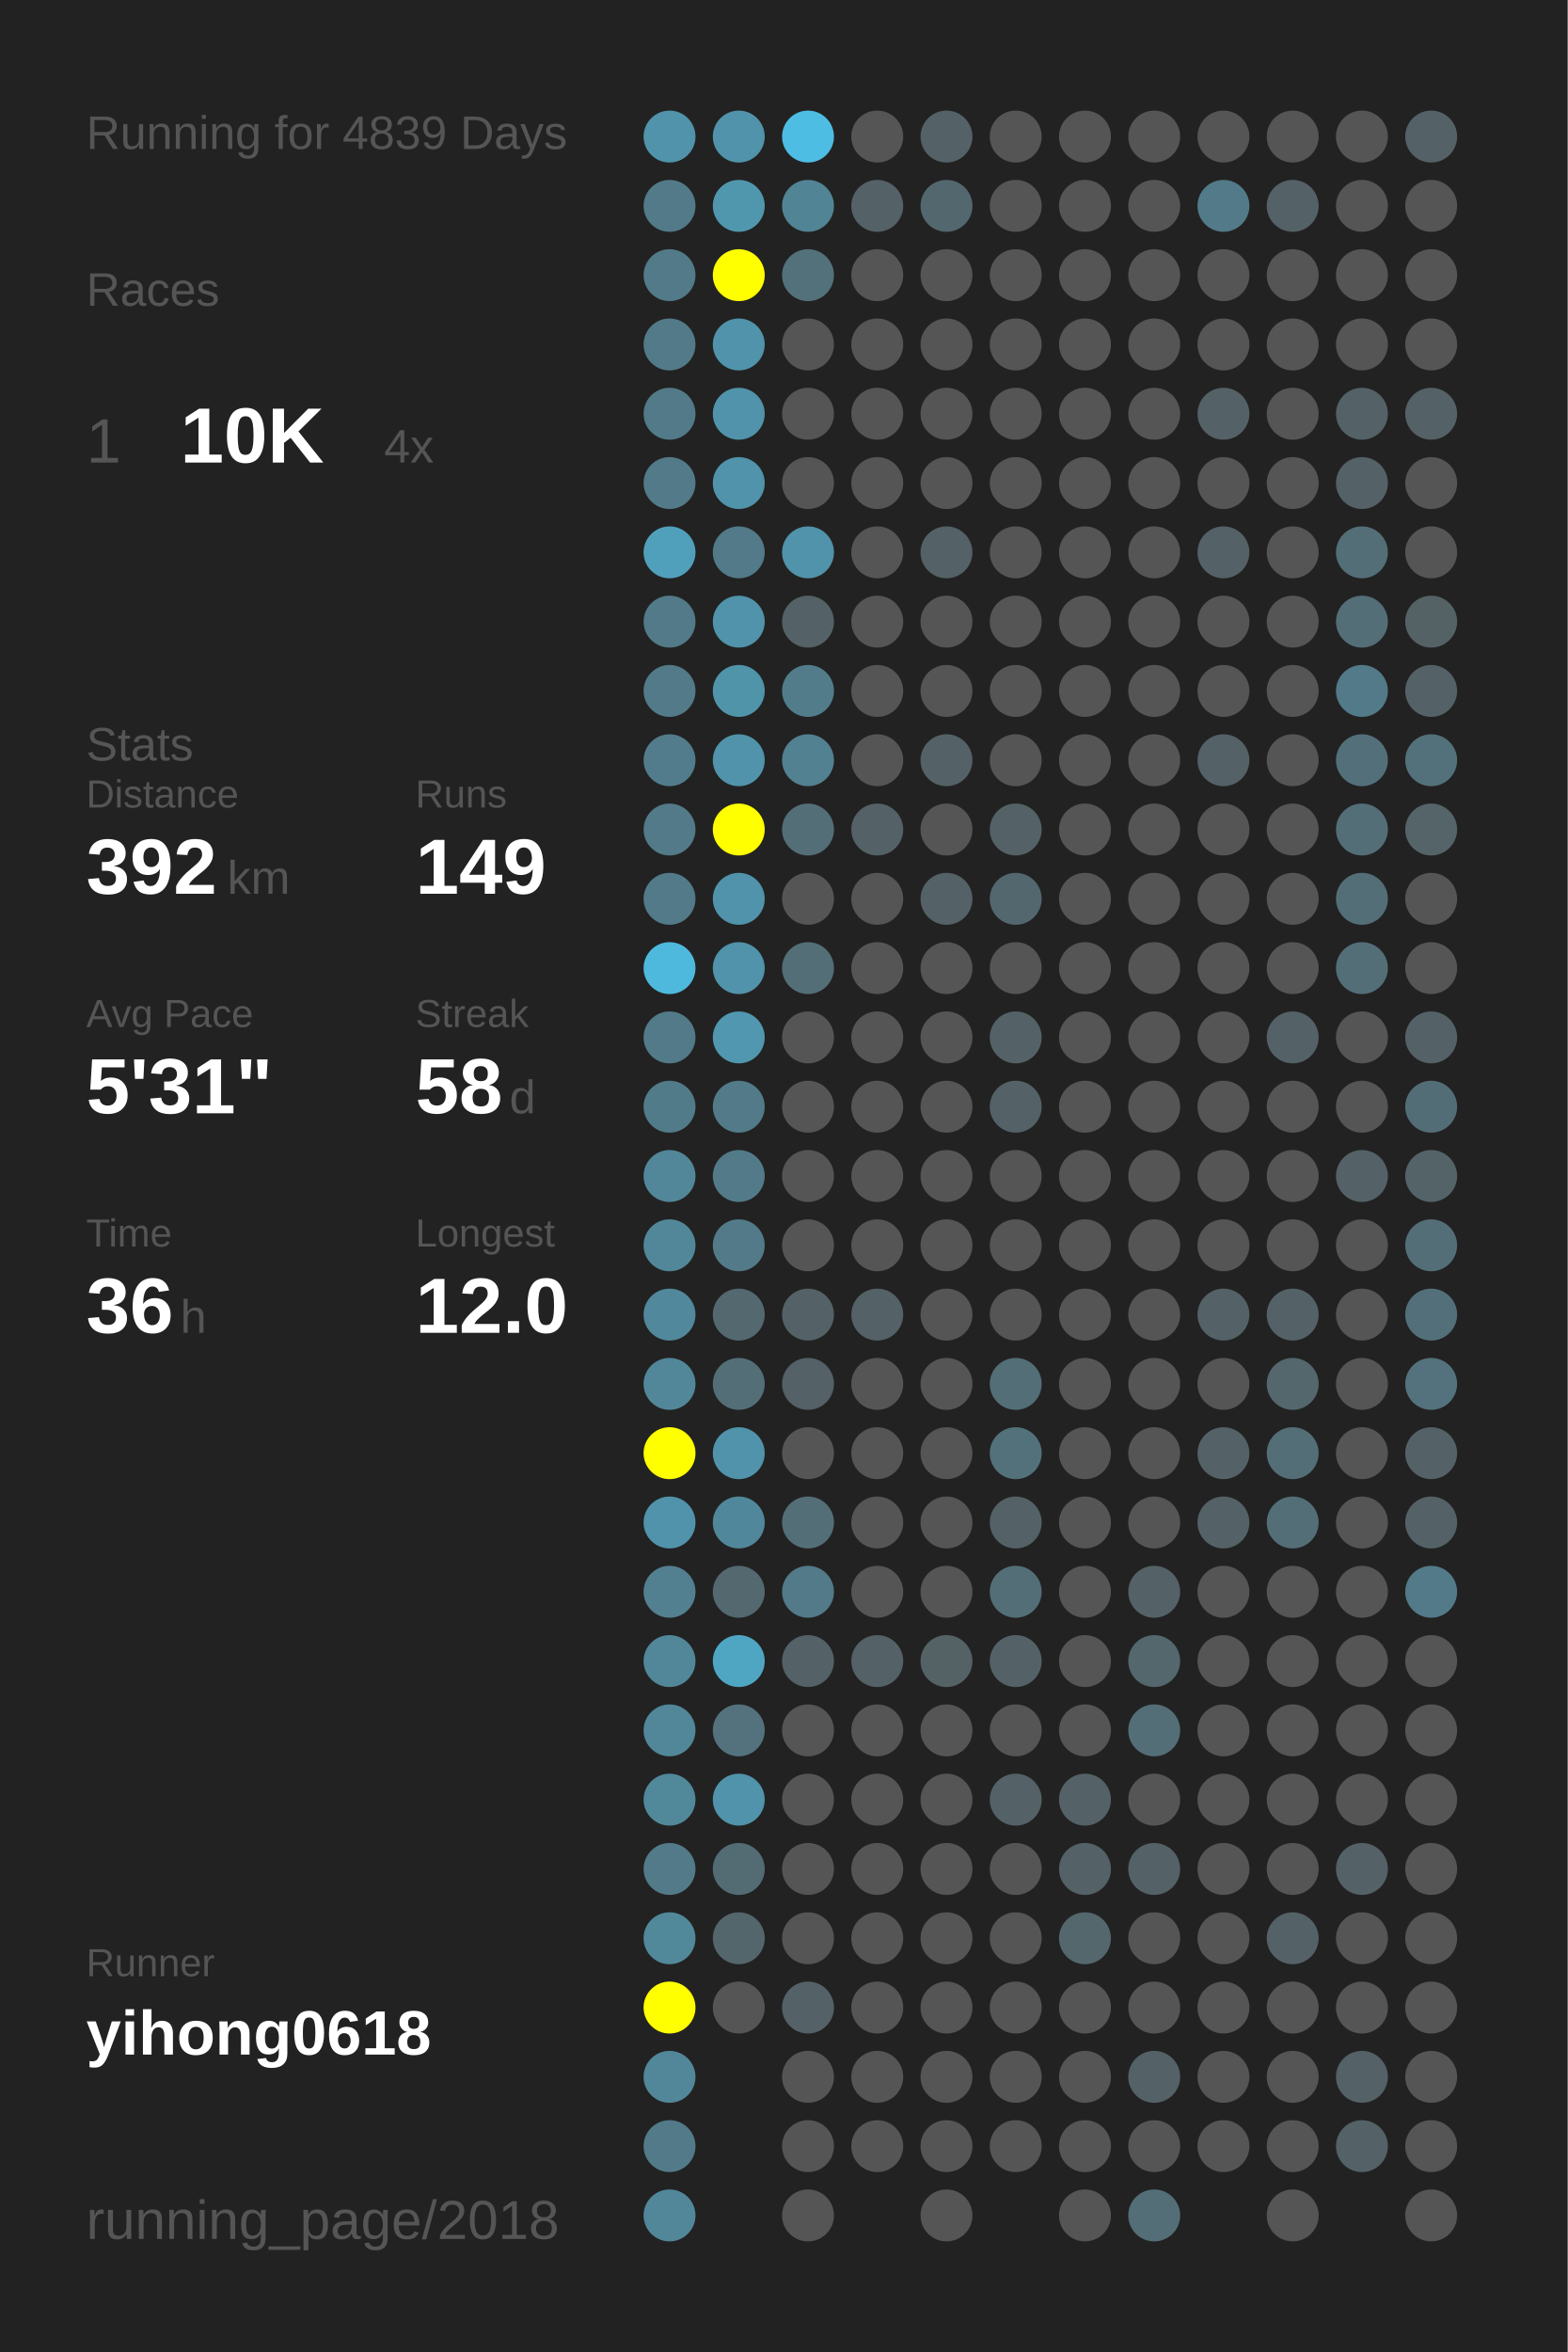
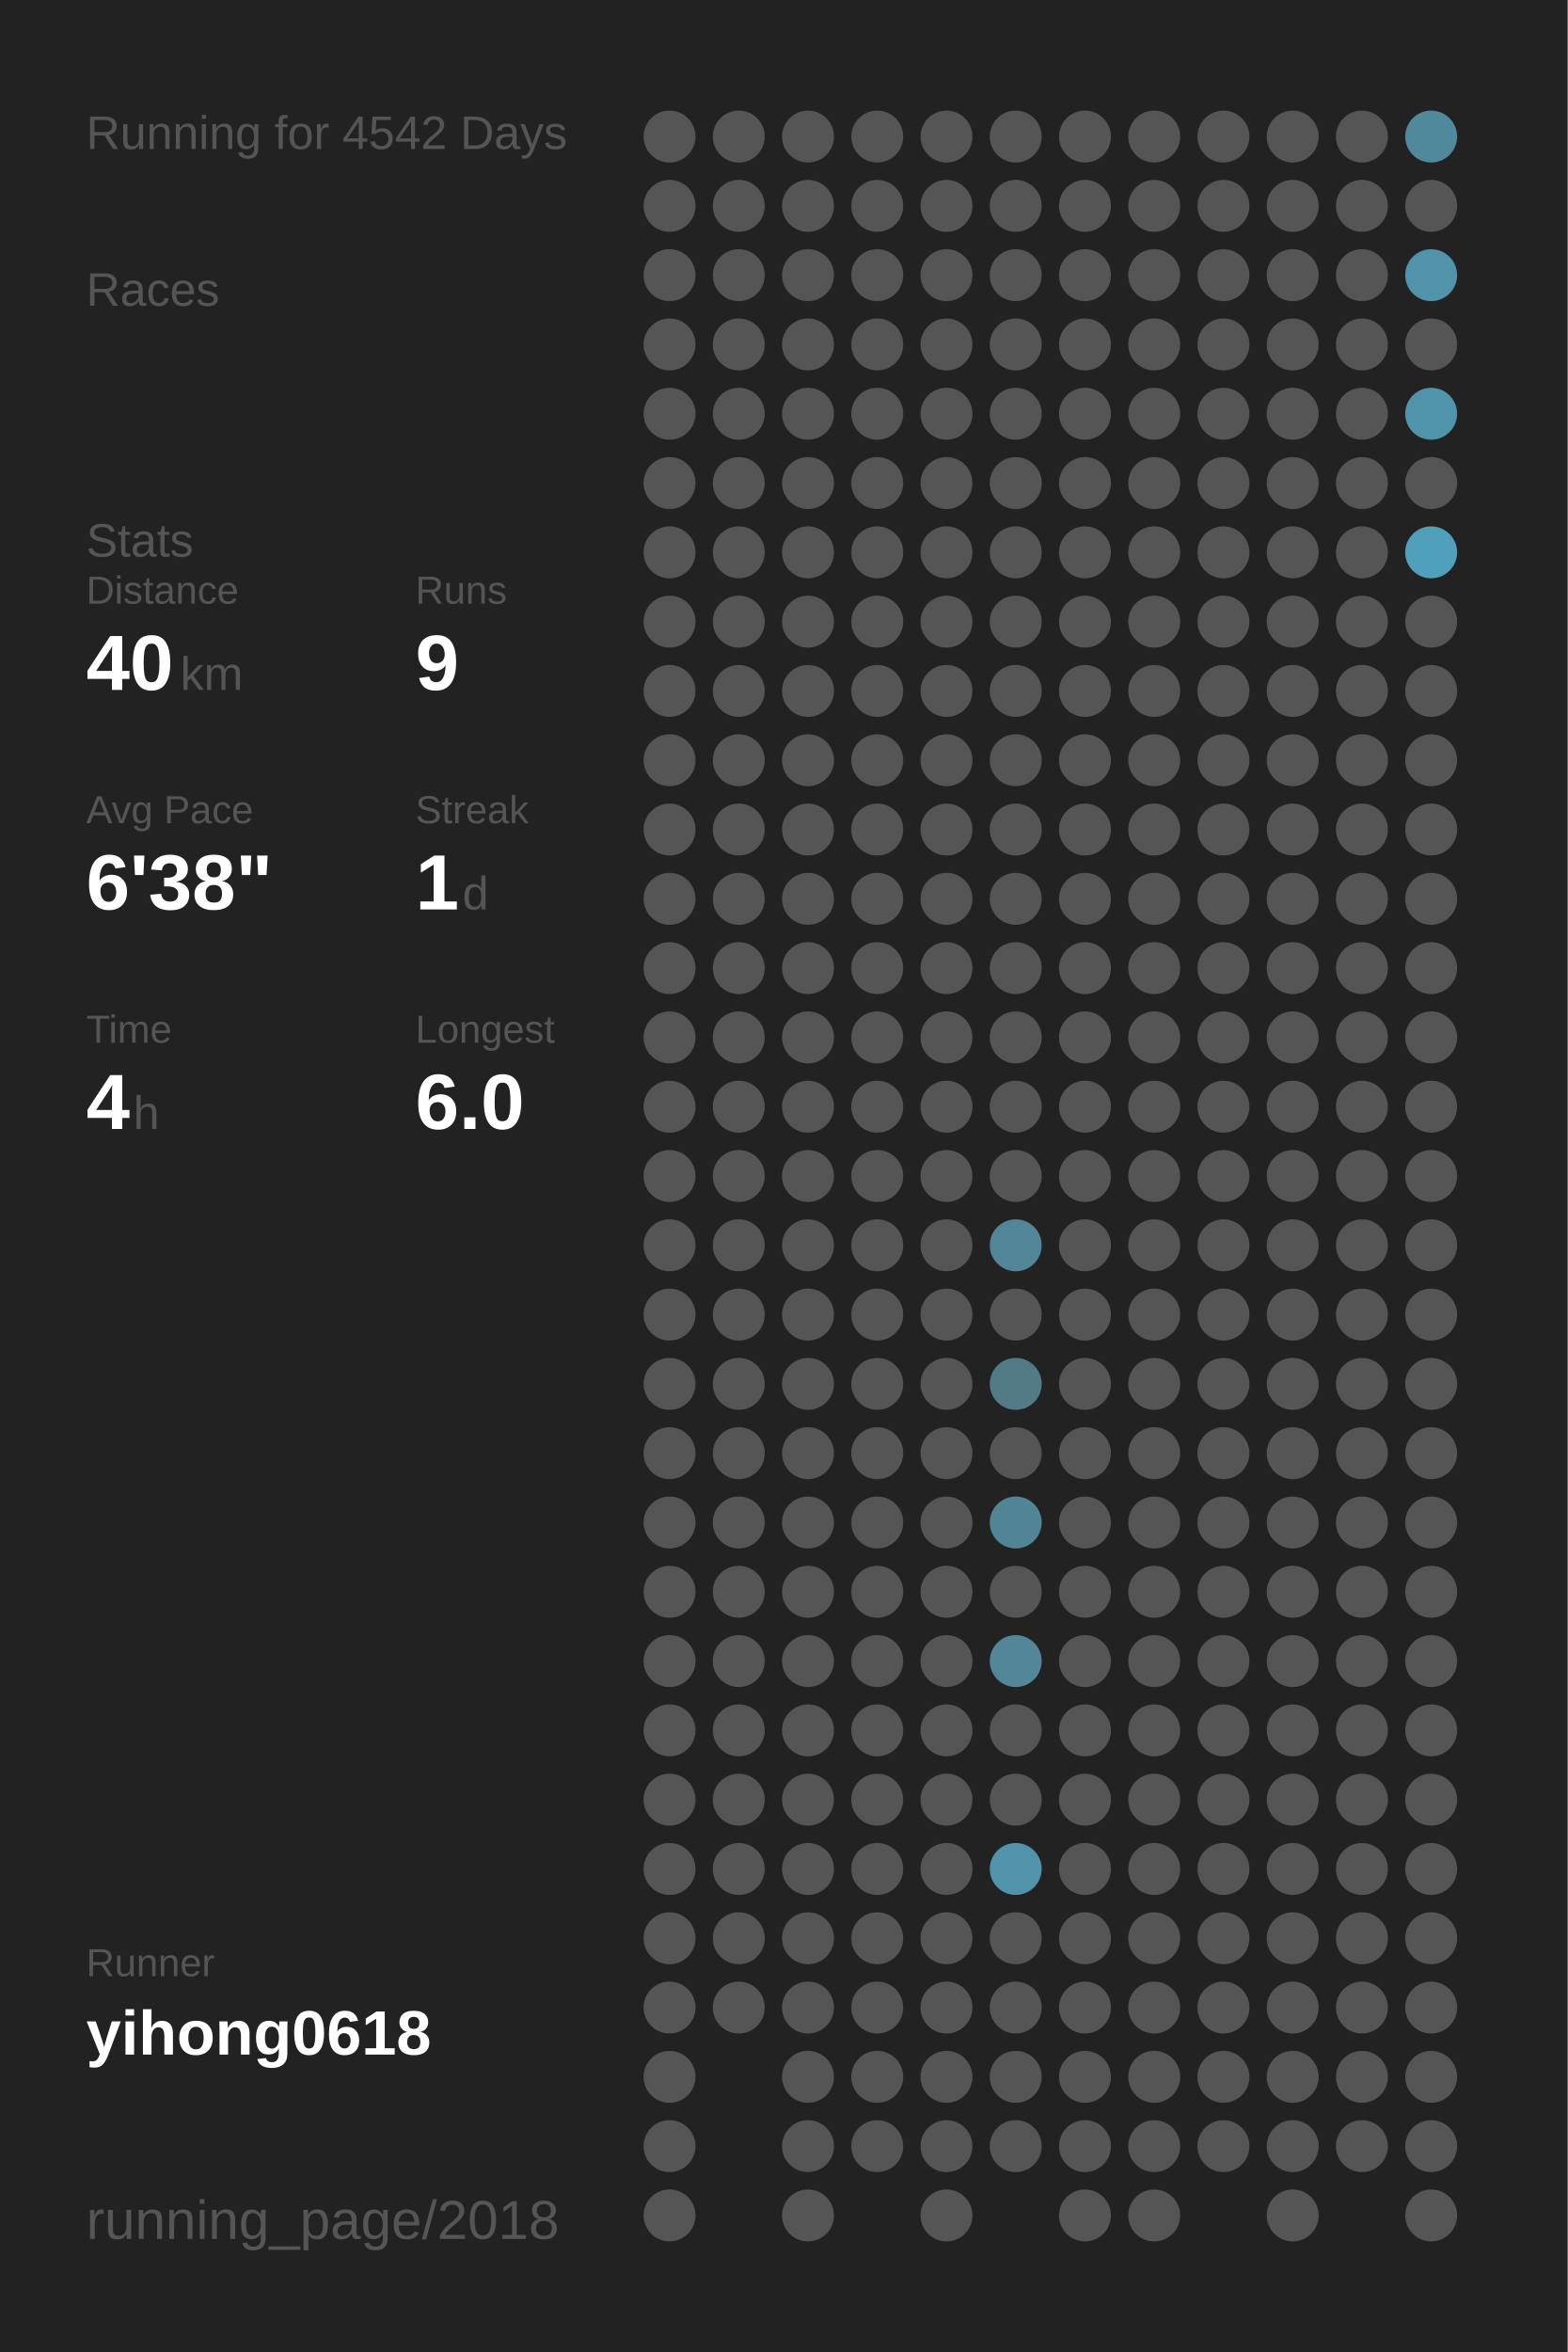
<svg xmlns="http://www.w3.org/2000/svg" baseProfile="full" height="300mm" version="1.1" viewBox="0,0,200,300" width="200mm">
  <defs />
  <rect fill="#222222" height="300" width="200" x="0" y="0" />
-   <text fill="#555555" style="font-size:6px; font-family:Arial;" x="11" y="19">Running for 4839 Days</text>
+   <text fill="#555555" style="font-size:6px; font-family:Arial;" x="11" y="19">Running for 4542 Days</text>
  <text fill="#555555" style="font-size:6px; font-family:Arial;" x="11" y="39">Races</text>
-   <text fill="#555555" style="font-size:8px; font-family:Arial;" x="11" y="59">1</text>
-   <text fill="#FFFFFF" style="font-size:10px; font-family:Arial; font-weight:bold;" x="23" y="59">10K</text>
-   <text fill="#555555" style="font-size:6px; font-family:Arial;" x="49" y="59">4x</text>
-   <text fill="#555555" style="font-size:6px; font-family:Arial;" x="11" y="97">Stats</text>
-   <text fill="#555555" style="font-size:5px; font-family:Arial;" x="11" y="103">Distance</text>
-   <text fill="#FFFFFF" style="font-size:10px; font-family:Arial; font-weight:bold;" x="11" y="114">392</text>
-   <text fill="#555555" style="font-size:6px; font-family:Arial;" x="29" y="114">km</text>
-   <text fill="#555555" style="font-size:5px; font-family:Arial;" x="53" y="103">Runs</text>
-   <text fill="#FFFFFF" style="font-size:10px; font-family:Arial; font-weight:bold;" x="53" y="114">149</text>
-   <text fill="#555555" style="font-size:5px; font-family:Arial;" x="11" y="131">Avg Pace</text>
-   <text fill="#FFFFFF" style="font-size:10px; font-family:Arial; font-weight:bold;" x="11" y="142">5'31"</text>
-   <text fill="#555555" style="font-size:5px; font-family:Arial;" x="53" y="131">Streak</text>
-   <text fill="#FFFFFF" style="font-size:10px; font-family:Arial; font-weight:bold;" x="53" y="142">58</text>
-   <text fill="#555555" style="font-size:6px; font-family:Arial;" x="65" y="142">d</text>
-   <text fill="#555555" style="font-size:5px; font-family:Arial;" x="11" y="159">Time</text>
-   <text fill="#FFFFFF" style="font-size:10px; font-family:Arial; font-weight:bold;" x="11" y="170">36</text>
-   <text fill="#555555" style="font-size:6px; font-family:Arial;" x="23" y="170">h</text>
-   <text fill="#555555" style="font-size:5px; font-family:Arial;" x="53" y="159">Longest</text>
-   <text fill="#FFFFFF" style="font-size:10px; font-family:Arial; font-weight:bold;" x="53" y="170">12.0</text>
+   <text fill="#555555" style="font-size:6px; font-family:Arial;" x="11" y="71">Stats</text>
+   <text fill="#555555" style="font-size:5px; font-family:Arial;" x="11" y="77">Distance</text>
+   <text fill="#FFFFFF" style="font-size:10px; font-family:Arial; font-weight:bold;" x="11" y="88">40</text>
+   <text fill="#555555" style="font-size:6px; font-family:Arial;" x="23" y="88">km</text>
+   <text fill="#555555" style="font-size:5px; font-family:Arial;" x="53" y="77">Runs</text>
+   <text fill="#FFFFFF" style="font-size:10px; font-family:Arial; font-weight:bold;" x="53" y="88">9</text>
+   <text fill="#555555" style="font-size:5px; font-family:Arial;" x="11" y="105">Avg Pace</text>
+   <text fill="#FFFFFF" style="font-size:10px; font-family:Arial; font-weight:bold;" x="11" y="116">6'38"</text>
+   <text fill="#555555" style="font-size:5px; font-family:Arial;" x="53" y="105">Streak</text>
+   <text fill="#FFFFFF" style="font-size:10px; font-family:Arial; font-weight:bold;" x="53" y="116">1</text>
+   <text fill="#555555" style="font-size:6px; font-family:Arial;" x="59" y="116">d</text>
+   <text fill="#555555" style="font-size:5px; font-family:Arial;" x="11" y="133">Time</text>
+   <text fill="#FFFFFF" style="font-size:10px; font-family:Arial; font-weight:bold;" x="11" y="144">4</text>
+   <text fill="#555555" style="font-size:6px; font-family:Arial;" x="17" y="144">h</text>
+   <text fill="#555555" style="font-size:5px; font-family:Arial;" x="53" y="133">Longest</text>
+   <text fill="#FFFFFF" style="font-size:10px; font-family:Arial; font-weight:bold;" x="53" y="144">6.0</text>
  <text fill="#555555" style="font-size:5px; font-family:Arial;" x="11" y="252.065">Runner</text>
  <text fill="#FFFFFF" style="font-size:8px; font-family:Arial; font-weight:bold;" x="11" y="262.065">yihong0618</text>
  <text fill="#555555" style="font-size:7px; font-family:Arial;" x="11" y="285.581">running_page/2018</text>
-   <circle cx="85.417" cy="17.419" fill="#5093aa" r="3.312" />
-   <circle cx="85.417" cy="26.258" fill="#527a88" r="3.312" />
-   <circle cx="85.417" cy="35.097" fill="#527a88" r="3.312" />
-   <circle cx="85.417" cy="43.935" fill="#527a88" r="3.312" />
-   <circle cx="85.417" cy="52.774" fill="#527a88" r="3.312" />
-   <circle cx="85.417" cy="61.613" fill="#527a88" r="3.312" />
-   <circle cx="85.417" cy="70.452" fill="#50a0bb" r="3.312" />
-   <circle cx="85.417" cy="79.29" fill="#527a88" r="3.312" />
-   <circle cx="85.417" cy="88.129" fill="#527a88" r="3.312" />
-   <circle cx="85.417" cy="96.968" fill="#527c8b" r="3.312" />
-   <circle cx="85.417" cy="105.806" fill="#527a88" r="3.312" />
-   <circle cx="85.417" cy="114.645" fill="#527a88" r="3.312" />
-   <circle cx="85.417" cy="123.484" fill="#4eb9dd" r="3.312" />
-   <circle cx="85.417" cy="132.323" fill="#527a88" r="3.312" />
-   <circle cx="85.417" cy="141.161" fill="#527b89" r="3.312" />
-   <circle cx="85.417" cy="150" fill="#518799" r="3.312" />
-   <circle cx="85.417" cy="158.839" fill="#518799" r="3.312" />
-   <circle cx="85.417" cy="167.677" fill="#51889b" r="3.312" />
-   <circle cx="85.417" cy="176.516" fill="#518799" r="3.312" />
-   <circle cx="85.417" cy="185.355" fill="#FFFF00" r="3.312" />
-   <circle cx="85.417" cy="194.194" fill="#5093aa" r="3.312" />
-   <circle cx="85.417" cy="203.032" fill="#528090" r="3.312" />
-   <circle cx="85.417" cy="211.871" fill="#518799" r="3.312" />
-   <circle cx="85.417" cy="220.71" fill="#518799" r="3.312" />
-   <circle cx="85.417" cy="229.548" fill="#51889a" r="3.312" />
-   <circle cx="85.417" cy="238.387" fill="#527a88" r="3.312" />
-   <circle cx="85.417" cy="247.226" fill="#51899b" r="3.312" />
-   <circle cx="85.417" cy="256.065" fill="#FFFF00" r="3.312" />
-   <circle cx="85.417" cy="264.903" fill="#518799" r="3.312" />
-   <circle cx="85.417" cy="273.742" fill="#527a88" r="3.312" />
-   <circle cx="85.417" cy="282.581" fill="#518799" r="3.312" />
-   <circle cx="94.25" cy="17.419" fill="#5093aa" r="3.312" />
-   <circle cx="94.25" cy="26.258" fill="#5097ae" r="3.312" />
-   <circle cx="94.25" cy="35.097" fill="#FFFF00" r="3.312" />
-   <circle cx="94.25" cy="43.935" fill="#5093aa" r="3.312" />
-   <circle cx="94.25" cy="52.774" fill="#5093aa" r="3.312" />
-   <circle cx="94.25" cy="61.613" fill="#5093aa" r="3.312" />
-   <circle cx="94.25" cy="70.452" fill="#527a88" r="3.312" />
-   <circle cx="94.25" cy="79.29" fill="#5093aa" r="3.312" />
-   <circle cx="94.25" cy="88.129" fill="#5094aa" r="3.312" />
-   <circle cx="94.25" cy="96.968" fill="#5093aa" r="3.312" />
-   <circle cx="94.25" cy="105.806" fill="#FFFF00" r="3.312" />
-   <circle cx="94.25" cy="114.645" fill="#5093aa" r="3.312" />
-   <circle cx="94.25" cy="123.484" fill="#5093aa" r="3.312" />
-   <circle cx="94.25" cy="132.323" fill="#5097af" r="3.312" />
-   <circle cx="94.25" cy="141.161" fill="#527a88" r="3.312" />
-   <circle cx="94.25" cy="150" fill="#527a88" r="3.312" />
-   <circle cx="94.25" cy="158.839" fill="#527a88" r="3.312" />
-   <circle cx="94.25" cy="167.677" fill="#53686f" r="3.312" />
-   <circle cx="94.25" cy="176.516" fill="#536e77" r="3.312" />
-   <circle cx="94.25" cy="185.355" fill="#5093aa" r="3.312" />
-   <circle cx="94.25" cy="194.194" fill="#51879a" r="3.312" />
-   <circle cx="94.25" cy="203.032" fill="#53686f" r="3.312" />
-   <circle cx="94.25" cy="211.871" fill="#4fa6c3" r="3.312" />
-   <circle cx="94.25" cy="220.71" fill="#53727d" r="3.312" />
-   <circle cx="94.25" cy="229.548" fill="#5093aa" r="3.312" />
-   <circle cx="94.25" cy="238.387" fill="#536c74" r="3.312" />
-   <circle cx="94.25" cy="247.226" fill="#53666c" r="3.312" />
+   <circle cx="85.417" cy="17.419" fill="#555555" r="3.312" />
+   <circle cx="85.417" cy="26.258" fill="#555555" r="3.312" />
+   <circle cx="85.417" cy="35.097" fill="#555555" r="3.312" />
+   <circle cx="85.417" cy="43.935" fill="#555555" r="3.312" />
+   <circle cx="85.417" cy="52.774" fill="#555555" r="3.312" />
+   <circle cx="85.417" cy="61.613" fill="#555555" r="3.312" />
+   <circle cx="85.417" cy="70.452" fill="#555555" r="3.312" />
+   <circle cx="85.417" cy="79.29" fill="#555555" r="3.312" />
+   <circle cx="85.417" cy="88.129" fill="#555555" r="3.312" />
+   <circle cx="85.417" cy="96.968" fill="#555555" r="3.312" />
+   <circle cx="85.417" cy="105.806" fill="#555555" r="3.312" />
+   <circle cx="85.417" cy="114.645" fill="#555555" r="3.312" />
+   <circle cx="85.417" cy="123.484" fill="#555555" r="3.312" />
+   <circle cx="85.417" cy="132.323" fill="#555555" r="3.312" />
+   <circle cx="85.417" cy="141.161" fill="#555555" r="3.312" />
+   <circle cx="85.417" cy="150" fill="#555555" r="3.312" />
+   <circle cx="85.417" cy="158.839" fill="#555555" r="3.312" />
+   <circle cx="85.417" cy="167.677" fill="#555555" r="3.312" />
+   <circle cx="85.417" cy="176.516" fill="#555555" r="3.312" />
+   <circle cx="85.417" cy="185.355" fill="#555555" r="3.312" />
+   <circle cx="85.417" cy="194.194" fill="#555555" r="3.312" />
+   <circle cx="85.417" cy="203.032" fill="#555555" r="3.312" />
+   <circle cx="85.417" cy="211.871" fill="#555555" r="3.312" />
+   <circle cx="85.417" cy="220.71" fill="#555555" r="3.312" />
+   <circle cx="85.417" cy="229.548" fill="#555555" r="3.312" />
+   <circle cx="85.417" cy="238.387" fill="#555555" r="3.312" />
+   <circle cx="85.417" cy="247.226" fill="#555555" r="3.312" />
+   <circle cx="85.417" cy="256.065" fill="#555555" r="3.312" />
+   <circle cx="85.417" cy="264.903" fill="#555555" r="3.312" />
+   <circle cx="85.417" cy="273.742" fill="#555555" r="3.312" />
+   <circle cx="85.417" cy="282.581" fill="#555555" r="3.312" />
+   <circle cx="94.25" cy="17.419" fill="#555555" r="3.312" />
+   <circle cx="94.25" cy="26.258" fill="#555555" r="3.312" />
+   <circle cx="94.25" cy="35.097" fill="#555555" r="3.312" />
+   <circle cx="94.25" cy="43.935" fill="#555555" r="3.312" />
+   <circle cx="94.25" cy="52.774" fill="#555555" r="3.312" />
+   <circle cx="94.25" cy="61.613" fill="#555555" r="3.312" />
+   <circle cx="94.25" cy="70.452" fill="#555555" r="3.312" />
+   <circle cx="94.25" cy="79.29" fill="#555555" r="3.312" />
+   <circle cx="94.25" cy="88.129" fill="#555555" r="3.312" />
+   <circle cx="94.25" cy="96.968" fill="#555555" r="3.312" />
+   <circle cx="94.25" cy="105.806" fill="#555555" r="3.312" />
+   <circle cx="94.25" cy="114.645" fill="#555555" r="3.312" />
+   <circle cx="94.25" cy="123.484" fill="#555555" r="3.312" />
+   <circle cx="94.25" cy="132.323" fill="#555555" r="3.312" />
+   <circle cx="94.25" cy="141.161" fill="#555555" r="3.312" />
+   <circle cx="94.25" cy="150" fill="#555555" r="3.312" />
+   <circle cx="94.25" cy="158.839" fill="#555555" r="3.312" />
+   <circle cx="94.25" cy="167.677" fill="#555555" r="3.312" />
+   <circle cx="94.25" cy="176.516" fill="#555555" r="3.312" />
+   <circle cx="94.25" cy="185.355" fill="#555555" r="3.312" />
+   <circle cx="94.25" cy="194.194" fill="#555555" r="3.312" />
+   <circle cx="94.25" cy="203.032" fill="#555555" r="3.312" />
+   <circle cx="94.25" cy="211.871" fill="#555555" r="3.312" />
+   <circle cx="94.25" cy="220.71" fill="#555555" r="3.312" />
+   <circle cx="94.25" cy="229.548" fill="#555555" r="3.312" />
+   <circle cx="94.25" cy="238.387" fill="#555555" r="3.312" />
+   <circle cx="94.25" cy="247.226" fill="#555555" r="3.312" />
  <circle cx="94.25" cy="256.065" fill="#555555" r="3.312" />
-   <circle cx="103.083" cy="17.419" fill="#4ebde3" r="3.312" />
-   <circle cx="103.083" cy="26.258" fill="#518495" r="3.312" />
-   <circle cx="103.083" cy="35.097" fill="#53717b" r="3.312" />
+   <circle cx="103.083" cy="17.419" fill="#555555" r="3.312" />
+   <circle cx="103.083" cy="26.258" fill="#555555" r="3.312" />
+   <circle cx="103.083" cy="35.097" fill="#555555" r="3.312" />
  <circle cx="103.083" cy="43.935" fill="#555555" r="3.312" />
  <circle cx="103.083" cy="52.774" fill="#555555" r="3.312" />
  <circle cx="103.083" cy="61.613" fill="#555555" r="3.312" />
-   <circle cx="103.083" cy="70.452" fill="#5093aa" r="3.312" />
-   <circle cx="103.083" cy="79.29" fill="#546166" r="3.312" />
-   <circle cx="103.083" cy="88.129" fill="#527c8a" r="3.312" />
-   <circle cx="103.083" cy="96.968" fill="#528191" r="3.312" />
-   <circle cx="103.083" cy="105.806" fill="#536e77" r="3.312" />
+   <circle cx="103.083" cy="70.452" fill="#555555" r="3.312" />
+   <circle cx="103.083" cy="79.29" fill="#555555" r="3.312" />
+   <circle cx="103.083" cy="88.129" fill="#555555" r="3.312" />
+   <circle cx="103.083" cy="96.968" fill="#555555" r="3.312" />
+   <circle cx="103.083" cy="105.806" fill="#555555" r="3.312" />
  <circle cx="103.083" cy="114.645" fill="#555555" r="3.312" />
-   <circle cx="103.083" cy="123.484" fill="#536e77" r="3.312" />
+   <circle cx="103.083" cy="123.484" fill="#555555" r="3.312" />
  <circle cx="103.083" cy="132.323" fill="#555555" r="3.312" />
  <circle cx="103.083" cy="141.161" fill="#555555" r="3.312" />
  <circle cx="103.083" cy="150" fill="#555555" r="3.312" />
  <circle cx="103.083" cy="158.839" fill="#555555" r="3.312" />
-   <circle cx="103.083" cy="167.677" fill="#546166" r="3.312" />
-   <circle cx="103.083" cy="176.516" fill="#546166" r="3.312" />
+   <circle cx="103.083" cy="167.677" fill="#555555" r="3.312" />
+   <circle cx="103.083" cy="176.516" fill="#555555" r="3.312" />
  <circle cx="103.083" cy="185.355" fill="#555555" r="3.312" />
-   <circle cx="103.083" cy="194.194" fill="#536e77" r="3.312" />
-   <circle cx="103.083" cy="203.032" fill="#527a88" r="3.312" />
-   <circle cx="103.083" cy="211.871" fill="#546166" r="3.312" />
+   <circle cx="103.083" cy="194.194" fill="#555555" r="3.312" />
+   <circle cx="103.083" cy="203.032" fill="#555555" r="3.312" />
+   <circle cx="103.083" cy="211.871" fill="#555555" r="3.312" />
  <circle cx="103.083" cy="220.71" fill="#555555" r="3.312" />
  <circle cx="103.083" cy="229.548" fill="#555555" r="3.312" />
  <circle cx="103.083" cy="238.387" fill="#555555" r="3.312" />
  <circle cx="103.083" cy="247.226" fill="#555555" r="3.312" />
-   <circle cx="103.083" cy="256.065" fill="#546166" r="3.312" />
+   <circle cx="103.083" cy="256.065" fill="#555555" r="3.312" />
  <circle cx="103.083" cy="264.903" fill="#555555" r="3.312" />
  <circle cx="103.083" cy="273.742" fill="#555555" r="3.312" />
  <circle cx="103.083" cy="282.581" fill="#555555" r="3.312" />
  <circle cx="111.917" cy="17.419" fill="#555555" r="3.312" />
-   <circle cx="111.917" cy="26.258" fill="#546166" r="3.312" />
+   <circle cx="111.917" cy="26.258" fill="#555555" r="3.312" />
  <circle cx="111.917" cy="35.097" fill="#555555" r="3.312" />
  <circle cx="111.917" cy="43.935" fill="#555555" r="3.312" />
  <circle cx="111.917" cy="52.774" fill="#555555" r="3.312" />
  <circle cx="111.917" cy="61.613" fill="#555555" r="3.312" />
  <circle cx="111.917" cy="70.452" fill="#555555" r="3.312" />
  <circle cx="111.917" cy="79.29" fill="#555555" r="3.312" />
  <circle cx="111.917" cy="88.129" fill="#555555" r="3.312" />
  <circle cx="111.917" cy="96.968" fill="#555555" r="3.312" />
-   <circle cx="111.917" cy="105.806" fill="#546166" r="3.312" />
+   <circle cx="111.917" cy="105.806" fill="#555555" r="3.312" />
  <circle cx="111.917" cy="114.645" fill="#555555" r="3.312" />
  <circle cx="111.917" cy="123.484" fill="#555555" r="3.312" />
  <circle cx="111.917" cy="132.323" fill="#555555" r="3.312" />
  <circle cx="111.917" cy="141.161" fill="#555555" r="3.312" />
  <circle cx="111.917" cy="150" fill="#555555" r="3.312" />
  <circle cx="111.917" cy="158.839" fill="#555555" r="3.312" />
-   <circle cx="111.917" cy="167.677" fill="#546166" r="3.312" />
+   <circle cx="111.917" cy="167.677" fill="#555555" r="3.312" />
  <circle cx="111.917" cy="176.516" fill="#555555" r="3.312" />
  <circle cx="111.917" cy="185.355" fill="#555555" r="3.312" />
  <circle cx="111.917" cy="194.194" fill="#555555" r="3.312" />
  <circle cx="111.917" cy="203.032" fill="#555555" r="3.312" />
-   <circle cx="111.917" cy="211.871" fill="#546166" r="3.312" />
+   <circle cx="111.917" cy="211.871" fill="#555555" r="3.312" />
  <circle cx="111.917" cy="220.71" fill="#555555" r="3.312" />
  <circle cx="111.917" cy="229.548" fill="#555555" r="3.312" />
  <circle cx="111.917" cy="238.387" fill="#555555" r="3.312" />
  <circle cx="111.917" cy="247.226" fill="#555555" r="3.312" />
  <circle cx="111.917" cy="256.065" fill="#555555" r="3.312" />
  <circle cx="111.917" cy="264.903" fill="#555555" r="3.312" />
  <circle cx="111.917" cy="273.742" fill="#555555" r="3.312" />
-   <circle cx="120.75" cy="17.419" fill="#546166" r="3.312" />
-   <circle cx="120.75" cy="26.258" fill="#53676e" r="3.312" />
+   <circle cx="120.75" cy="17.419" fill="#555555" r="3.312" />
+   <circle cx="120.75" cy="26.258" fill="#555555" r="3.312" />
  <circle cx="120.75" cy="35.097" fill="#555555" r="3.312" />
  <circle cx="120.75" cy="43.935" fill="#555555" r="3.312" />
  <circle cx="120.75" cy="52.774" fill="#555555" r="3.312" />
  <circle cx="120.75" cy="61.613" fill="#555555" r="3.312" />
-   <circle cx="120.75" cy="70.452" fill="#546166" r="3.312" />
+   <circle cx="120.75" cy="70.452" fill="#555555" r="3.312" />
  <circle cx="120.75" cy="79.29" fill="#555555" r="3.312" />
  <circle cx="120.75" cy="88.129" fill="#555555" r="3.312" />
-   <circle cx="120.75" cy="96.968" fill="#546166" r="3.312" />
+   <circle cx="120.75" cy="96.968" fill="#555555" r="3.312" />
  <circle cx="120.75" cy="105.806" fill="#555555" r="3.312" />
-   <circle cx="120.75" cy="114.645" fill="#546166" r="3.312" />
+   <circle cx="120.75" cy="114.645" fill="#555555" r="3.312" />
  <circle cx="120.75" cy="123.484" fill="#555555" r="3.312" />
  <circle cx="120.75" cy="132.323" fill="#555555" r="3.312" />
  <circle cx="120.75" cy="141.161" fill="#555555" r="3.312" />
  <circle cx="120.75" cy="150" fill="#555555" r="3.312" />
  <circle cx="120.75" cy="158.839" fill="#555555" r="3.312" />
  <circle cx="120.75" cy="167.677" fill="#555555" r="3.312" />
  <circle cx="120.75" cy="176.516" fill="#555555" r="3.312" />
  <circle cx="120.75" cy="185.355" fill="#555555" r="3.312" />
  <circle cx="120.75" cy="194.194" fill="#555555" r="3.312" />
  <circle cx="120.75" cy="203.032" fill="#555555" r="3.312" />
-   <circle cx="120.75" cy="211.871" fill="#546266" r="3.312" />
+   <circle cx="120.75" cy="211.871" fill="#555555" r="3.312" />
  <circle cx="120.75" cy="220.71" fill="#555555" r="3.312" />
  <circle cx="120.75" cy="229.548" fill="#555555" r="3.312" />
  <circle cx="120.75" cy="238.387" fill="#555555" r="3.312" />
  <circle cx="120.75" cy="247.226" fill="#555555" r="3.312" />
  <circle cx="120.75" cy="256.065" fill="#555555" r="3.312" />
  <circle cx="120.75" cy="264.903" fill="#555555" r="3.312" />
  <circle cx="120.75" cy="273.742" fill="#555555" r="3.312" />
  <circle cx="120.75" cy="282.581" fill="#555555" r="3.312" />
  <circle cx="129.583" cy="17.419" fill="#555555" r="3.312" />
  <circle cx="129.583" cy="26.258" fill="#555555" r="3.312" />
  <circle cx="129.583" cy="35.097" fill="#555555" r="3.312" />
  <circle cx="129.583" cy="43.935" fill="#555555" r="3.312" />
  <circle cx="129.583" cy="52.774" fill="#555555" r="3.312" />
  <circle cx="129.583" cy="61.613" fill="#555555" r="3.312" />
  <circle cx="129.583" cy="70.452" fill="#555555" r="3.312" />
  <circle cx="129.583" cy="79.29" fill="#555555" r="3.312" />
  <circle cx="129.583" cy="88.129" fill="#555555" r="3.312" />
  <circle cx="129.583" cy="96.968" fill="#555555" r="3.312" />
-   <circle cx="129.583" cy="105.806" fill="#546166" r="3.312" />
-   <circle cx="129.583" cy="114.645" fill="#53676e" r="3.312" />
+   <circle cx="129.583" cy="105.806" fill="#555555" r="3.312" />
+   <circle cx="129.583" cy="114.645" fill="#555555" r="3.312" />
  <circle cx="129.583" cy="123.484" fill="#555555" r="3.312" />
-   <circle cx="129.583" cy="132.323" fill="#546166" r="3.312" />
-   <circle cx="129.583" cy="141.161" fill="#546166" r="3.312" />
+   <circle cx="129.583" cy="132.323" fill="#555555" r="3.312" />
+   <circle cx="129.583" cy="141.161" fill="#555555" r="3.312" />
  <circle cx="129.583" cy="150" fill="#555555" r="3.312" />
-   <circle cx="129.583" cy="158.839" fill="#555555" r="3.312" />
+   <circle cx="129.583" cy="158.839" fill="#518597" r="3.312" />
  <circle cx="129.583" cy="167.677" fill="#555555" r="3.312" />
-   <circle cx="129.583" cy="176.516" fill="#536e77" r="3.312" />
-   <circle cx="129.583" cy="185.355" fill="#53717b" r="3.312" />
-   <circle cx="129.583" cy="194.194" fill="#546166" r="3.312" />
-   <circle cx="129.583" cy="203.032" fill="#536e77" r="3.312" />
-   <circle cx="129.583" cy="211.871" fill="#546166" r="3.312" />
+   <circle cx="129.583" cy="176.516" fill="#527a87" r="3.312" />
+   <circle cx="129.583" cy="185.355" fill="#555555" r="3.312" />
+   <circle cx="129.583" cy="194.194" fill="#518596" r="3.312" />
+   <circle cx="129.583" cy="203.032" fill="#555555" r="3.312" />
+   <circle cx="129.583" cy="211.871" fill="#518799" r="3.312" />
  <circle cx="129.583" cy="220.71" fill="#555555" r="3.312" />
-   <circle cx="129.583" cy="229.548" fill="#546267" r="3.312" />
-   <circle cx="129.583" cy="238.387" fill="#555555" r="3.312" />
+   <circle cx="129.583" cy="229.548" fill="#555555" r="3.312" />
+   <circle cx="129.583" cy="238.387" fill="#5093aa" r="3.312" />
  <circle cx="129.583" cy="247.226" fill="#555555" r="3.312" />
  <circle cx="129.583" cy="256.065" fill="#555555" r="3.312" />
  <circle cx="129.583" cy="264.903" fill="#555555" r="3.312" />
  <circle cx="129.583" cy="273.742" fill="#555555" r="3.312" />
  <circle cx="138.417" cy="17.419" fill="#555555" r="3.312" />
  <circle cx="138.417" cy="26.258" fill="#555555" r="3.312" />
  <circle cx="138.417" cy="35.097" fill="#555555" r="3.312" />
  <circle cx="138.417" cy="43.935" fill="#555555" r="3.312" />
  <circle cx="138.417" cy="52.774" fill="#555555" r="3.312" />
  <circle cx="138.417" cy="61.613" fill="#555555" r="3.312" />
  <circle cx="138.417" cy="70.452" fill="#555555" r="3.312" />
  <circle cx="138.417" cy="79.29" fill="#555555" r="3.312" />
  <circle cx="138.417" cy="88.129" fill="#555555" r="3.312" />
  <circle cx="138.417" cy="96.968" fill="#555555" r="3.312" />
  <circle cx="138.417" cy="105.806" fill="#555555" r="3.312" />
  <circle cx="138.417" cy="114.645" fill="#555555" r="3.312" />
  <circle cx="138.417" cy="123.484" fill="#555555" r="3.312" />
  <circle cx="138.417" cy="132.323" fill="#555555" r="3.312" />
  <circle cx="138.417" cy="141.161" fill="#555555" r="3.312" />
  <circle cx="138.417" cy="150" fill="#555555" r="3.312" />
  <circle cx="138.417" cy="158.839" fill="#555555" r="3.312" />
  <circle cx="138.417" cy="167.677" fill="#555555" r="3.312" />
  <circle cx="138.417" cy="176.516" fill="#555555" r="3.312" />
  <circle cx="138.417" cy="185.355" fill="#555555" r="3.312" />
  <circle cx="138.417" cy="194.194" fill="#555555" r="3.312" />
  <circle cx="138.417" cy="203.032" fill="#555555" r="3.312" />
  <circle cx="138.417" cy="211.871" fill="#555555" r="3.312" />
  <circle cx="138.417" cy="220.71" fill="#555555" r="3.312" />
-   <circle cx="138.417" cy="229.548" fill="#546166" r="3.312" />
-   <circle cx="138.417" cy="238.387" fill="#546166" r="3.312" />
-   <circle cx="138.417" cy="247.226" fill="#53676d" r="3.312" />
+   <circle cx="138.417" cy="229.548" fill="#555555" r="3.312" />
+   <circle cx="138.417" cy="238.387" fill="#555555" r="3.312" />
+   <circle cx="138.417" cy="247.226" fill="#555555" r="3.312" />
  <circle cx="138.417" cy="256.065" fill="#555555" r="3.312" />
  <circle cx="138.417" cy="264.903" fill="#555555" r="3.312" />
  <circle cx="138.417" cy="273.742" fill="#555555" r="3.312" />
  <circle cx="138.417" cy="282.581" fill="#555555" r="3.312" />
  <circle cx="147.25" cy="17.419" fill="#555555" r="3.312" />
  <circle cx="147.25" cy="26.258" fill="#555555" r="3.312" />
  <circle cx="147.25" cy="35.097" fill="#555555" r="3.312" />
  <circle cx="147.25" cy="43.935" fill="#555555" r="3.312" />
  <circle cx="147.25" cy="52.774" fill="#555555" r="3.312" />
  <circle cx="147.25" cy="61.613" fill="#555555" r="3.312" />
  <circle cx="147.25" cy="70.452" fill="#555555" r="3.312" />
  <circle cx="147.25" cy="79.29" fill="#555555" r="3.312" />
  <circle cx="147.25" cy="88.129" fill="#555555" r="3.312" />
  <circle cx="147.25" cy="96.968" fill="#555555" r="3.312" />
  <circle cx="147.25" cy="105.806" fill="#555555" r="3.312" />
  <circle cx="147.25" cy="114.645" fill="#555555" r="3.312" />
  <circle cx="147.25" cy="123.484" fill="#555555" r="3.312" />
  <circle cx="147.25" cy="132.323" fill="#555555" r="3.312" />
  <circle cx="147.25" cy="141.161" fill="#555555" r="3.312" />
  <circle cx="147.25" cy="150" fill="#555555" r="3.312" />
  <circle cx="147.25" cy="158.839" fill="#555555" r="3.312" />
  <circle cx="147.25" cy="167.677" fill="#555555" r="3.312" />
  <circle cx="147.25" cy="176.516" fill="#555555" r="3.312" />
  <circle cx="147.25" cy="185.355" fill="#555555" r="3.312" />
  <circle cx="147.25" cy="194.194" fill="#555555" r="3.312" />
-   <circle cx="147.25" cy="203.032" fill="#546166" r="3.312" />
-   <circle cx="147.25" cy="211.871" fill="#53676d" r="3.312" />
-   <circle cx="147.25" cy="220.71" fill="#536e77" r="3.312" />
+   <circle cx="147.25" cy="203.032" fill="#555555" r="3.312" />
+   <circle cx="147.25" cy="211.871" fill="#555555" r="3.312" />
+   <circle cx="147.25" cy="220.71" fill="#555555" r="3.312" />
  <circle cx="147.25" cy="229.548" fill="#555555" r="3.312" />
-   <circle cx="147.25" cy="238.387" fill="#546166" r="3.312" />
+   <circle cx="147.25" cy="238.387" fill="#555555" r="3.312" />
  <circle cx="147.25" cy="247.226" fill="#555555" r="3.312" />
  <circle cx="147.25" cy="256.065" fill="#555555" r="3.312" />
-   <circle cx="147.25" cy="264.903" fill="#546166" r="3.312" />
+   <circle cx="147.25" cy="264.903" fill="#555555" r="3.312" />
  <circle cx="147.25" cy="273.742" fill="#555555" r="3.312" />
-   <circle cx="147.25" cy="282.581" fill="#536e77" r="3.312" />
+   <circle cx="147.25" cy="282.581" fill="#555555" r="3.312" />
  <circle cx="156.083" cy="17.419" fill="#555555" r="3.312" />
-   <circle cx="156.083" cy="26.258" fill="#527a88" r="3.312" />
+   <circle cx="156.083" cy="26.258" fill="#555555" r="3.312" />
  <circle cx="156.083" cy="35.097" fill="#555555" r="3.312" />
  <circle cx="156.083" cy="43.935" fill="#555555" r="3.312" />
-   <circle cx="156.083" cy="52.774" fill="#546166" r="3.312" />
+   <circle cx="156.083" cy="52.774" fill="#555555" r="3.312" />
  <circle cx="156.083" cy="61.613" fill="#555555" r="3.312" />
-   <circle cx="156.083" cy="70.452" fill="#546166" r="3.312" />
+   <circle cx="156.083" cy="70.452" fill="#555555" r="3.312" />
  <circle cx="156.083" cy="79.29" fill="#555555" r="3.312" />
  <circle cx="156.083" cy="88.129" fill="#555555" r="3.312" />
-   <circle cx="156.083" cy="96.968" fill="#546166" r="3.312" />
+   <circle cx="156.083" cy="96.968" fill="#555555" r="3.312" />
  <circle cx="156.083" cy="105.806" fill="#555555" r="3.312" />
  <circle cx="156.083" cy="114.645" fill="#555555" r="3.312" />
  <circle cx="156.083" cy="123.484" fill="#555555" r="3.312" />
  <circle cx="156.083" cy="132.323" fill="#555555" r="3.312" />
  <circle cx="156.083" cy="141.161" fill="#555555" r="3.312" />
  <circle cx="156.083" cy="150" fill="#555555" r="3.312" />
  <circle cx="156.083" cy="158.839" fill="#555555" r="3.312" />
-   <circle cx="156.083" cy="167.677" fill="#546166" r="3.312" />
+   <circle cx="156.083" cy="167.677" fill="#555555" r="3.312" />
  <circle cx="156.083" cy="176.516" fill="#555555" r="3.312" />
-   <circle cx="156.083" cy="185.355" fill="#546166" r="3.312" />
-   <circle cx="156.083" cy="194.194" fill="#546166" r="3.312" />
+   <circle cx="156.083" cy="185.355" fill="#555555" r="3.312" />
+   <circle cx="156.083" cy="194.194" fill="#555555" r="3.312" />
  <circle cx="156.083" cy="203.032" fill="#555555" r="3.312" />
  <circle cx="156.083" cy="211.871" fill="#555555" r="3.312" />
  <circle cx="156.083" cy="220.71" fill="#555555" r="3.312" />
  <circle cx="156.083" cy="229.548" fill="#555555" r="3.312" />
  <circle cx="156.083" cy="238.387" fill="#555555" r="3.312" />
  <circle cx="156.083" cy="247.226" fill="#555555" r="3.312" />
  <circle cx="156.083" cy="256.065" fill="#555555" r="3.312" />
  <circle cx="156.083" cy="264.903" fill="#555555" r="3.312" />
  <circle cx="156.083" cy="273.742" fill="#555555" r="3.312" />
  <circle cx="164.917" cy="17.419" fill="#555555" r="3.312" />
-   <circle cx="164.917" cy="26.258" fill="#546166" r="3.312" />
+   <circle cx="164.917" cy="26.258" fill="#555555" r="3.312" />
  <circle cx="164.917" cy="35.097" fill="#555555" r="3.312" />
  <circle cx="164.917" cy="43.935" fill="#555555" r="3.312" />
  <circle cx="164.917" cy="52.774" fill="#555555" r="3.312" />
  <circle cx="164.917" cy="61.613" fill="#555555" r="3.312" />
  <circle cx="164.917" cy="70.452" fill="#555555" r="3.312" />
  <circle cx="164.917" cy="79.29" fill="#555555" r="3.312" />
  <circle cx="164.917" cy="88.129" fill="#555555" r="3.312" />
  <circle cx="164.917" cy="96.968" fill="#555555" r="3.312" />
  <circle cx="164.917" cy="105.806" fill="#555555" r="3.312" />
  <circle cx="164.917" cy="114.645" fill="#555555" r="3.312" />
  <circle cx="164.917" cy="123.484" fill="#555555" r="3.312" />
-   <circle cx="164.917" cy="132.323" fill="#546166" r="3.312" />
+   <circle cx="164.917" cy="132.323" fill="#555555" r="3.312" />
  <circle cx="164.917" cy="141.161" fill="#555555" r="3.312" />
  <circle cx="164.917" cy="150" fill="#555555" r="3.312" />
  <circle cx="164.917" cy="158.839" fill="#555555" r="3.312" />
-   <circle cx="164.917" cy="167.677" fill="#546267" r="3.312" />
-   <circle cx="164.917" cy="176.516" fill="#53676d" r="3.312" />
-   <circle cx="164.917" cy="185.355" fill="#536e77" r="3.312" />
-   <circle cx="164.917" cy="194.194" fill="#536e77" r="3.312" />
+   <circle cx="164.917" cy="167.677" fill="#555555" r="3.312" />
+   <circle cx="164.917" cy="176.516" fill="#555555" r="3.312" />
+   <circle cx="164.917" cy="185.355" fill="#555555" r="3.312" />
+   <circle cx="164.917" cy="194.194" fill="#555555" r="3.312" />
  <circle cx="164.917" cy="203.032" fill="#555555" r="3.312" />
  <circle cx="164.917" cy="211.871" fill="#555555" r="3.312" />
  <circle cx="164.917" cy="220.71" fill="#555555" r="3.312" />
  <circle cx="164.917" cy="229.548" fill="#555555" r="3.312" />
  <circle cx="164.917" cy="238.387" fill="#555555" r="3.312" />
-   <circle cx="164.917" cy="247.226" fill="#546166" r="3.312" />
+   <circle cx="164.917" cy="247.226" fill="#555555" r="3.312" />
  <circle cx="164.917" cy="256.065" fill="#555555" r="3.312" />
  <circle cx="164.917" cy="264.903" fill="#555555" r="3.312" />
  <circle cx="164.917" cy="273.742" fill="#555555" r="3.312" />
  <circle cx="164.917" cy="282.581" fill="#555555" r="3.312" />
  <circle cx="173.75" cy="17.419" fill="#555555" r="3.312" />
  <circle cx="173.75" cy="26.258" fill="#555555" r="3.312" />
  <circle cx="173.75" cy="35.097" fill="#555555" r="3.312" />
  <circle cx="173.75" cy="43.935" fill="#555555" r="3.312" />
-   <circle cx="173.75" cy="52.774" fill="#546166" r="3.312" />
-   <circle cx="173.75" cy="61.613" fill="#546166" r="3.312" />
-   <circle cx="173.75" cy="70.452" fill="#536e77" r="3.312" />
-   <circle cx="173.75" cy="79.29" fill="#536e77" r="3.312" />
-   <circle cx="173.75" cy="88.129" fill="#527a88" r="3.312" />
-   <circle cx="173.75" cy="96.968" fill="#53707a" r="3.312" />
-   <circle cx="173.75" cy="105.806" fill="#536e77" r="3.312" />
-   <circle cx="173.75" cy="114.645" fill="#536e77" r="3.312" />
-   <circle cx="173.75" cy="123.484" fill="#536e77" r="3.312" />
+   <circle cx="173.75" cy="52.774" fill="#555555" r="3.312" />
+   <circle cx="173.75" cy="61.613" fill="#555555" r="3.312" />
+   <circle cx="173.75" cy="70.452" fill="#555555" r="3.312" />
+   <circle cx="173.75" cy="79.29" fill="#555555" r="3.312" />
+   <circle cx="173.75" cy="88.129" fill="#555555" r="3.312" />
+   <circle cx="173.75" cy="96.968" fill="#555555" r="3.312" />
+   <circle cx="173.75" cy="105.806" fill="#555555" r="3.312" />
+   <circle cx="173.75" cy="114.645" fill="#555555" r="3.312" />
+   <circle cx="173.75" cy="123.484" fill="#555555" r="3.312" />
  <circle cx="173.75" cy="132.323" fill="#555555" r="3.312" />
  <circle cx="173.75" cy="141.161" fill="#555555" r="3.312" />
-   <circle cx="173.75" cy="150" fill="#546166" r="3.312" />
+   <circle cx="173.75" cy="150" fill="#555555" r="3.312" />
  <circle cx="173.75" cy="158.839" fill="#555555" r="3.312" />
  <circle cx="173.75" cy="167.677" fill="#555555" r="3.312" />
  <circle cx="173.75" cy="176.516" fill="#555555" r="3.312" />
  <circle cx="173.75" cy="185.355" fill="#555555" r="3.312" />
  <circle cx="173.75" cy="194.194" fill="#555555" r="3.312" />
  <circle cx="173.75" cy="203.032" fill="#555555" r="3.312" />
  <circle cx="173.75" cy="211.871" fill="#555555" r="3.312" />
  <circle cx="173.75" cy="220.71" fill="#555555" r="3.312" />
  <circle cx="173.75" cy="229.548" fill="#555555" r="3.312" />
-   <circle cx="173.75" cy="238.387" fill="#546166" r="3.312" />
+   <circle cx="173.75" cy="238.387" fill="#555555" r="3.312" />
  <circle cx="173.75" cy="247.226" fill="#555555" r="3.312" />
  <circle cx="173.75" cy="256.065" fill="#555555" r="3.312" />
-   <circle cx="173.75" cy="264.903" fill="#546166" r="3.312" />
-   <circle cx="173.75" cy="273.742" fill="#546166" r="3.312" />
-   <circle cx="182.583" cy="17.419" fill="#546166" r="3.312" />
+   <circle cx="173.75" cy="264.903" fill="#555555" r="3.312" />
+   <circle cx="173.75" cy="273.742" fill="#555555" r="3.312" />
+   <circle cx="182.583" cy="17.419" fill="#51899c" r="3.312" />
  <circle cx="182.583" cy="26.258" fill="#555555" r="3.312" />
-   <circle cx="182.583" cy="35.097" fill="#555555" r="3.312" />
+   <circle cx="182.583" cy="35.097" fill="#5093aa" r="3.312" />
  <circle cx="182.583" cy="43.935" fill="#555555" r="3.312" />
-   <circle cx="182.583" cy="52.774" fill="#546166" r="3.312" />
+   <circle cx="182.583" cy="52.774" fill="#5094ab" r="3.312" />
  <circle cx="182.583" cy="61.613" fill="#555555" r="3.312" />
-   <circle cx="182.583" cy="70.452" fill="#555555" r="3.312" />
-   <circle cx="182.583" cy="79.29" fill="#546266" r="3.312" />
-   <circle cx="182.583" cy="88.129" fill="#546166" r="3.312" />
-   <circle cx="182.583" cy="96.968" fill="#53717b" r="3.312" />
-   <circle cx="182.583" cy="105.806" fill="#546469" r="3.312" />
+   <circle cx="182.583" cy="70.452" fill="#50a0bb" r="3.312" />
+   <circle cx="182.583" cy="79.29" fill="#555555" r="3.312" />
+   <circle cx="182.583" cy="88.129" fill="#555555" r="3.312" />
+   <circle cx="182.583" cy="96.968" fill="#555555" r="3.312" />
+   <circle cx="182.583" cy="105.806" fill="#555555" r="3.312" />
  <circle cx="182.583" cy="114.645" fill="#555555" r="3.312" />
  <circle cx="182.583" cy="123.484" fill="#555555" r="3.312" />
-   <circle cx="182.583" cy="132.323" fill="#546166" r="3.312" />
-   <circle cx="182.583" cy="141.161" fill="#536d76" r="3.312" />
-   <circle cx="182.583" cy="150" fill="#546368" r="3.312" />
-   <circle cx="182.583" cy="158.839" fill="#536e77" r="3.312" />
-   <circle cx="182.583" cy="167.677" fill="#53707a" r="3.312" />
-   <circle cx="182.583" cy="176.516" fill="#53727d" r="3.312" />
-   <circle cx="182.583" cy="185.355" fill="#546166" r="3.312" />
-   <circle cx="182.583" cy="194.194" fill="#546166" r="3.312" />
-   <circle cx="182.583" cy="203.032" fill="#527a88" r="3.312" />
+   <circle cx="182.583" cy="132.323" fill="#555555" r="3.312" />
+   <circle cx="182.583" cy="141.161" fill="#555555" r="3.312" />
+   <circle cx="182.583" cy="150" fill="#555555" r="3.312" />
+   <circle cx="182.583" cy="158.839" fill="#555555" r="3.312" />
+   <circle cx="182.583" cy="167.677" fill="#555555" r="3.312" />
+   <circle cx="182.583" cy="176.516" fill="#555555" r="3.312" />
+   <circle cx="182.583" cy="185.355" fill="#555555" r="3.312" />
+   <circle cx="182.583" cy="194.194" fill="#555555" r="3.312" />
+   <circle cx="182.583" cy="203.032" fill="#555555" r="3.312" />
  <circle cx="182.583" cy="211.871" fill="#555555" r="3.312" />
  <circle cx="182.583" cy="220.71" fill="#555555" r="3.312" />
  <circle cx="182.583" cy="229.548" fill="#555555" r="3.312" />
  <circle cx="182.583" cy="238.387" fill="#555555" r="3.312" />
  <circle cx="182.583" cy="247.226" fill="#555555" r="3.312" />
  <circle cx="182.583" cy="256.065" fill="#555555" r="3.312" />
  <circle cx="182.583" cy="264.903" fill="#555555" r="3.312" />
  <circle cx="182.583" cy="273.742" fill="#555555" r="3.312" />
  <circle cx="182.583" cy="282.581" fill="#555555" r="3.312" />
</svg>
